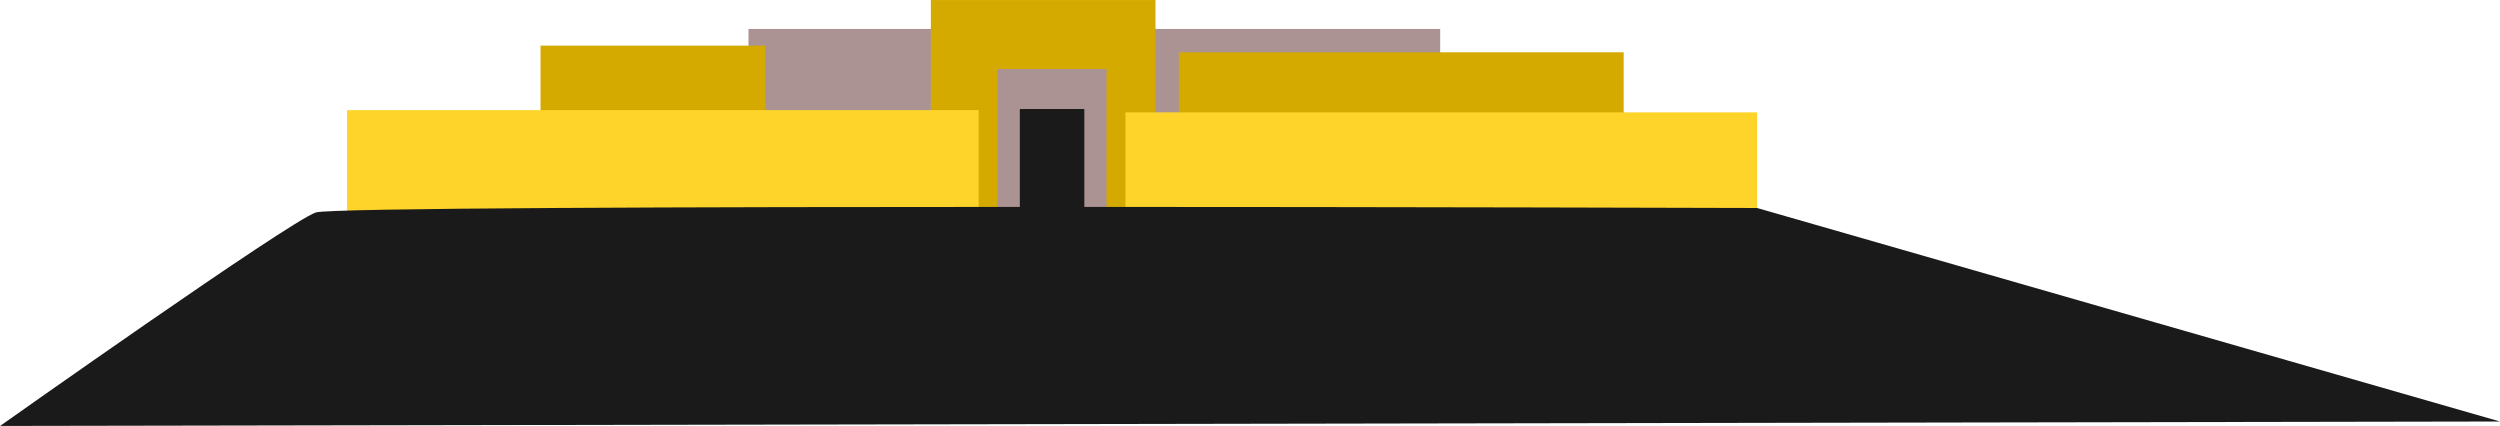
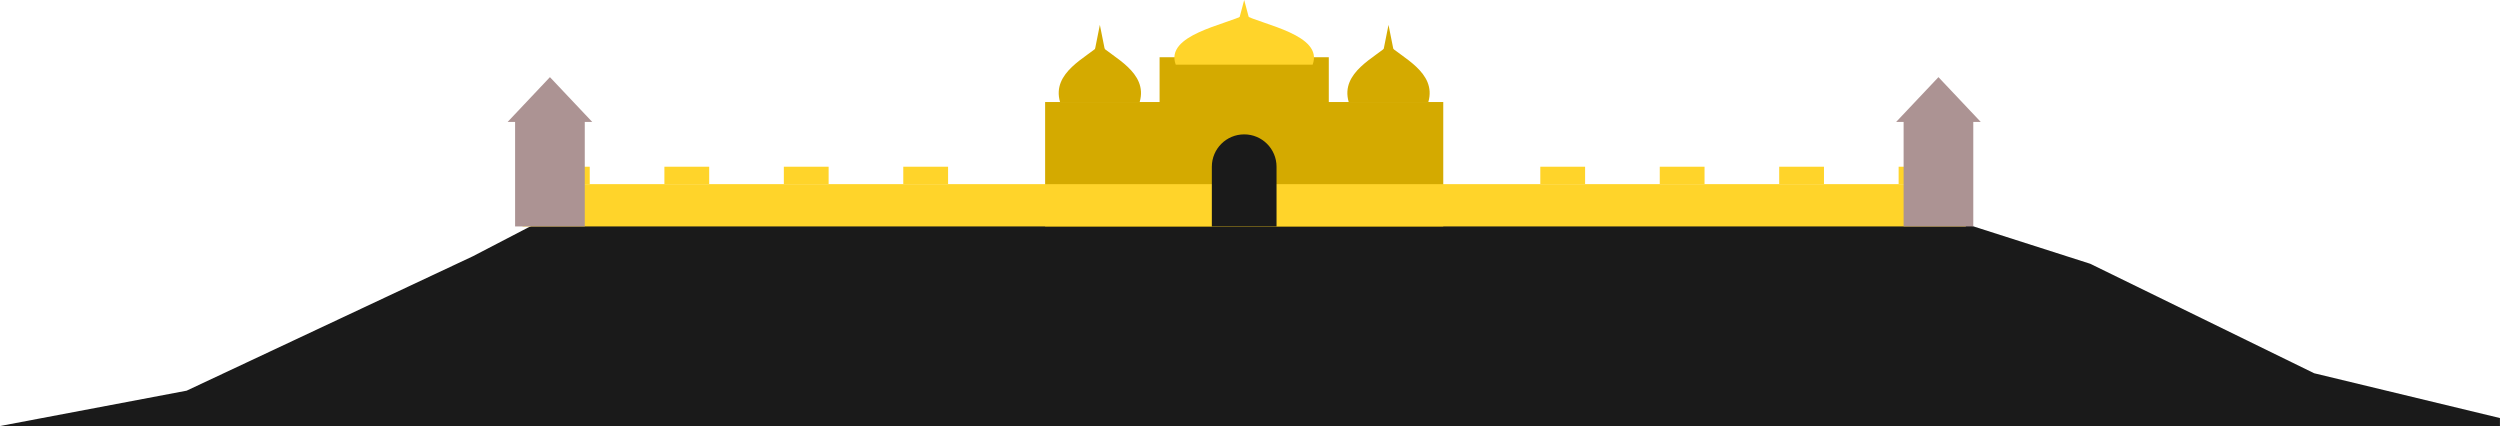
<svg xmlns="http://www.w3.org/2000/svg" viewBox="0 0 2009.34 342.38" width="2009.34" height="342.38">
-   <g transform="scale(9.375) translate(-108.3 -190.77)">
-     <rect style="fill:#ac9393;stroke-width:1" id="rect608-2-6-0" width="59.301" height="10.106" x="172.468" y="193.252" />
-     <rect style="fill:#d4aa00;stroke-width:1" id="rect608-2" width="19.258" height="13.919" x="154.64" y="194.682" />
-     <rect style="fill:#d4aa00;stroke-width:1" id="rect608-2-3" width="19.258" height="19.068" x="188.104" y="190.773" />
-     <rect style="fill:#ac9393;stroke-width:1" id="rect608-2-6" width="9.343" height="13.919" x="193.824" y="196.684" />
-     <rect style="fill:#1a1a1a;fill-opacity:1;stroke-width:1" id="rect608-2-6-5" width="5.53" height="11.059" x="195.731" y="200.117" />
-     <rect style="fill:#ffd42a;stroke-width:1" id="rect608" width="54.153" height="9.915" x="138.051" y="200.212" />
-     <rect style="fill:#d4aa00;stroke-width:1" id="rect608-6-2" width="38.136" height="13.157" x="209.364" y="195.254" />
-     <rect style="fill:#ffd42a;stroke-width:1" id="rect608-6" width="54.153" height="9.153" x="204.788" y="200.403" />
-     <path style="fill:#1a1a1a" d="m 108.305,227.288 214.322,-0.381 -63.686,-18.305 c 0,0 -121.271,-0.381 -123.559,0.381 -2.288,0.763 -27.076,18.305 -27.076,18.305 z" id="path347" />
-   </g>
+   <path fill="#1a1a1a" d="M 0 342.4 L 150 314 L 380 206 L 430 180 L 560 174 L 1000 177 L 1450 174 L 1580 180 L 1680 212 L 1860 300 L 2009.3 336 L 2009.3 342.4 Z" />
+   <rect fill="#d4aa00" x="840" y="82" width="320" height="100" />
+   <rect fill="#d4aa00" x="932" y="46" width="136" height="40" />
+   <rect fill="#ffd42a" x="420" y="148" width="1160" height="34" />
+   <path fill="#ffd42a" d="M438 148v-14h36v14z M534 148v-14h36v14z M630 148v-14h36v14z M726 148v-14h36v14z M1238 148v-14h36v14z M1334 148v-14h36v14z M1430 148v-14h36v14z M1526 148v-14h36v14z" />
+   <rect fill="#ac9393" x="414" y="96" width="56" height="86" />
+   <path fill="#ac9393" d="M408 98 L442 62 L476 98 Z" />
+   <rect fill="#ac9393" x="1530" y="96" width="56" height="86" />
+   <path fill="#ac9393" d="M1524 98 L1558 62 L1592 98 Z" />
+   <path fill="#d4aa00" d="M852 82 C845 58 874 46 884 36 C894 46 923 58 916 82 Z" />
+   <path fill="#d4aa00" d="M880 40 L884 20 L888 40 Z" />
+   <path fill="#d4aa00" d="M1084 82 C1077 58 1106 46 1116 36 C1126 46 1155 58 1148 82 Z" />
+   <path fill="#d4aa00" d="M1112 40 L1116 20 L1120 40 Z" />
+   <path fill="#ffd42a" d="M945 52 C936 28 985 20 1000 12 C1015 20 1064 28 1055 52 Z" />
+   <path fill="#ffd42a" d="M996 15 L1000 0 L1004 15 Z" />
+   <path fill="#1a1a1a" d="M974 182 V134 A26 26 0 0 1 1026 134 V182 Z" />
</svg>
